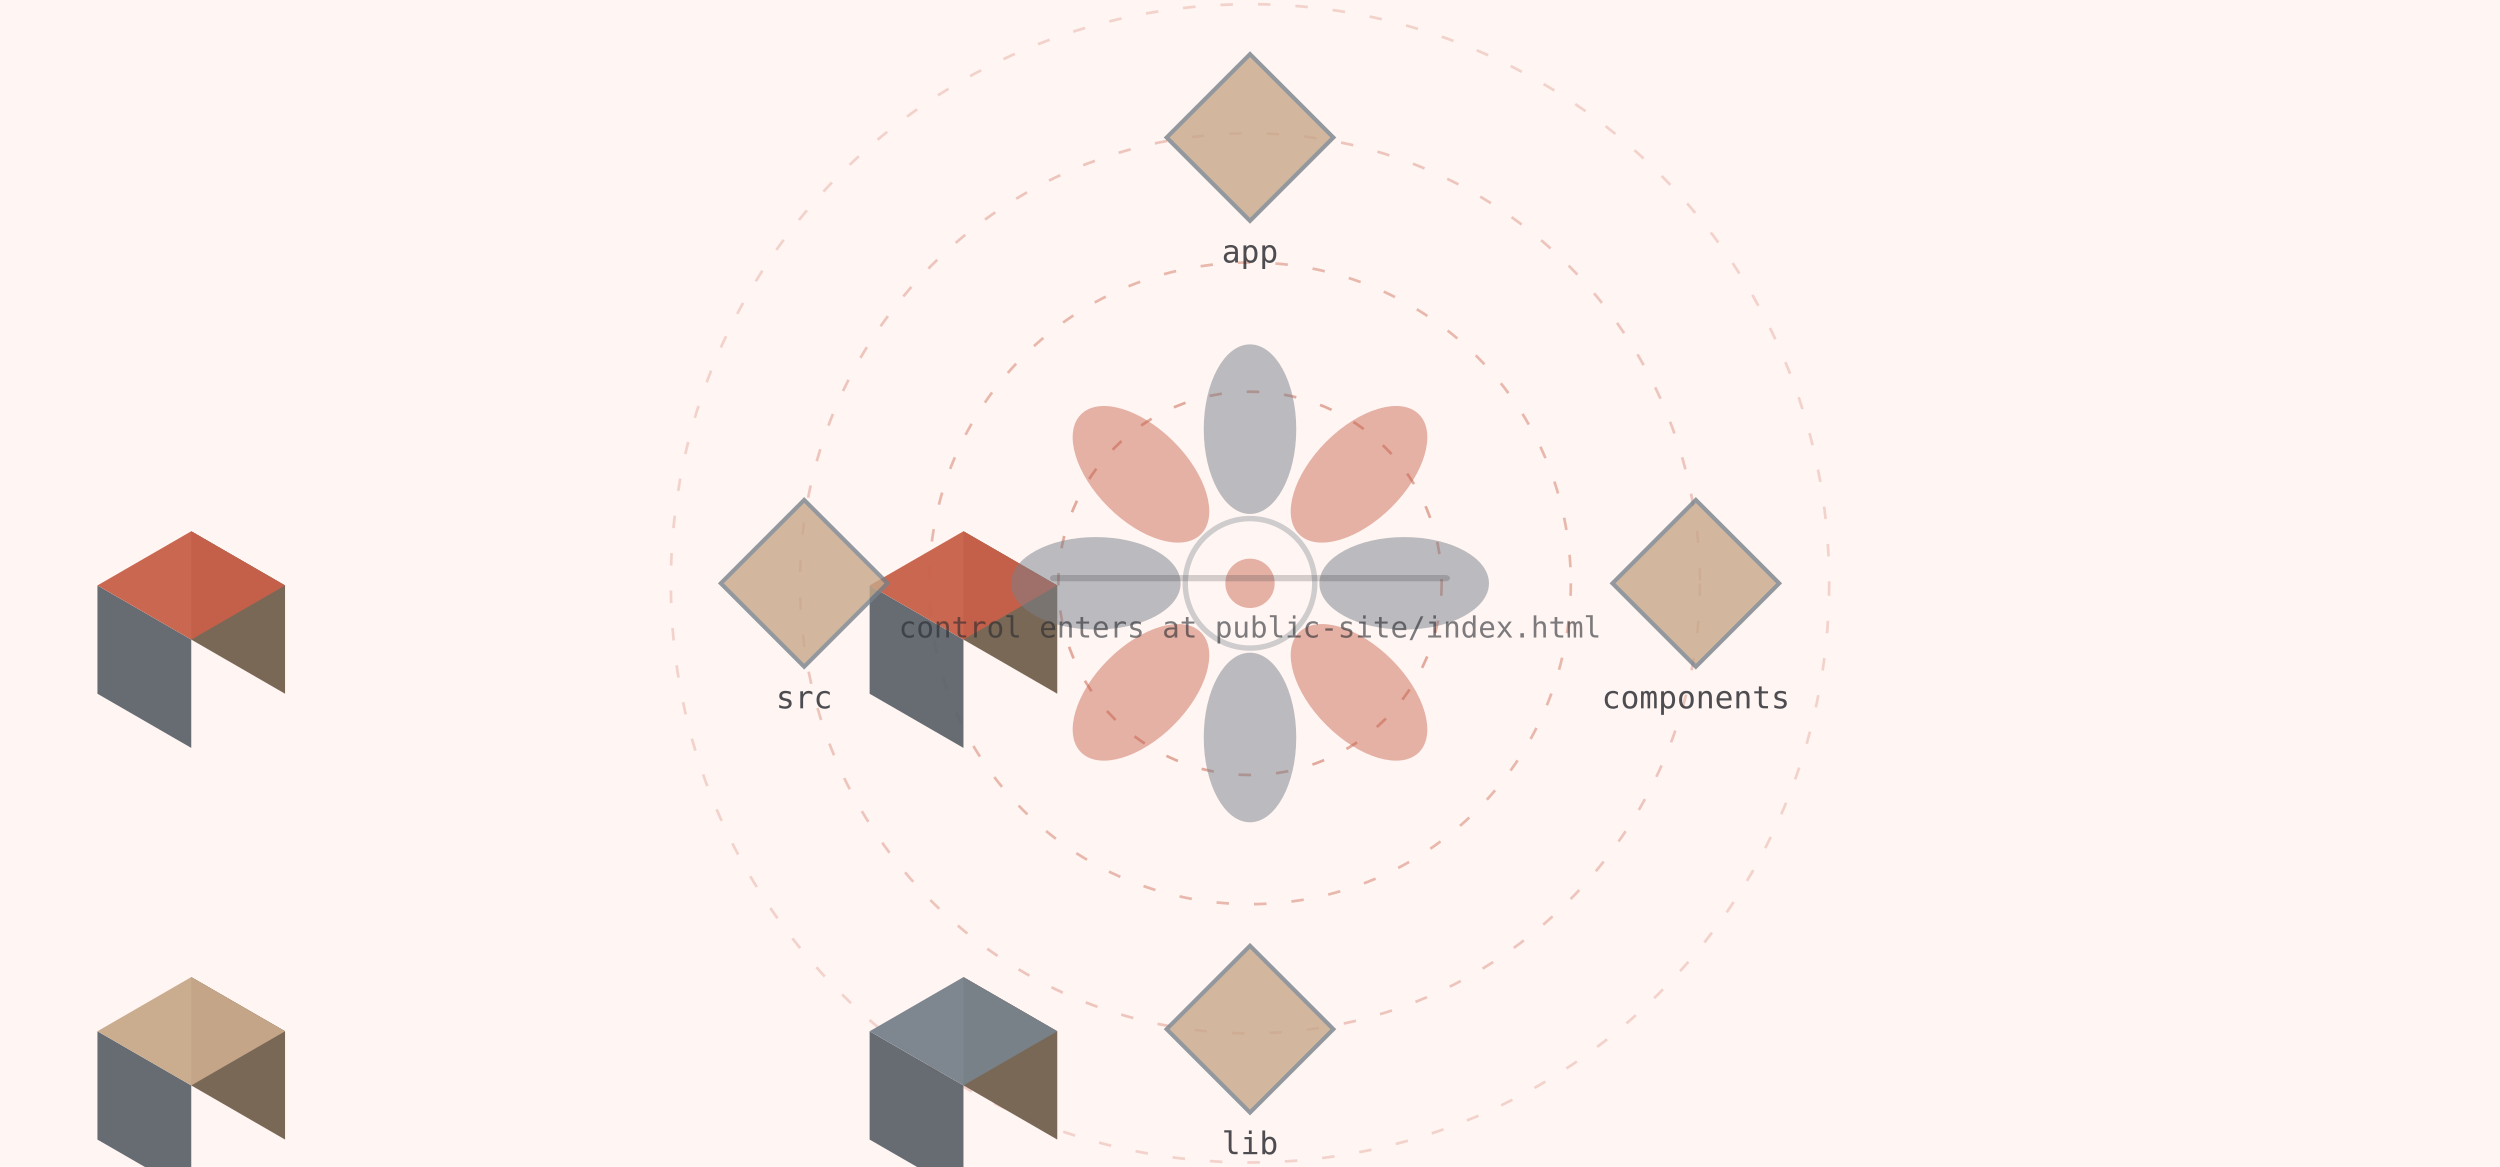
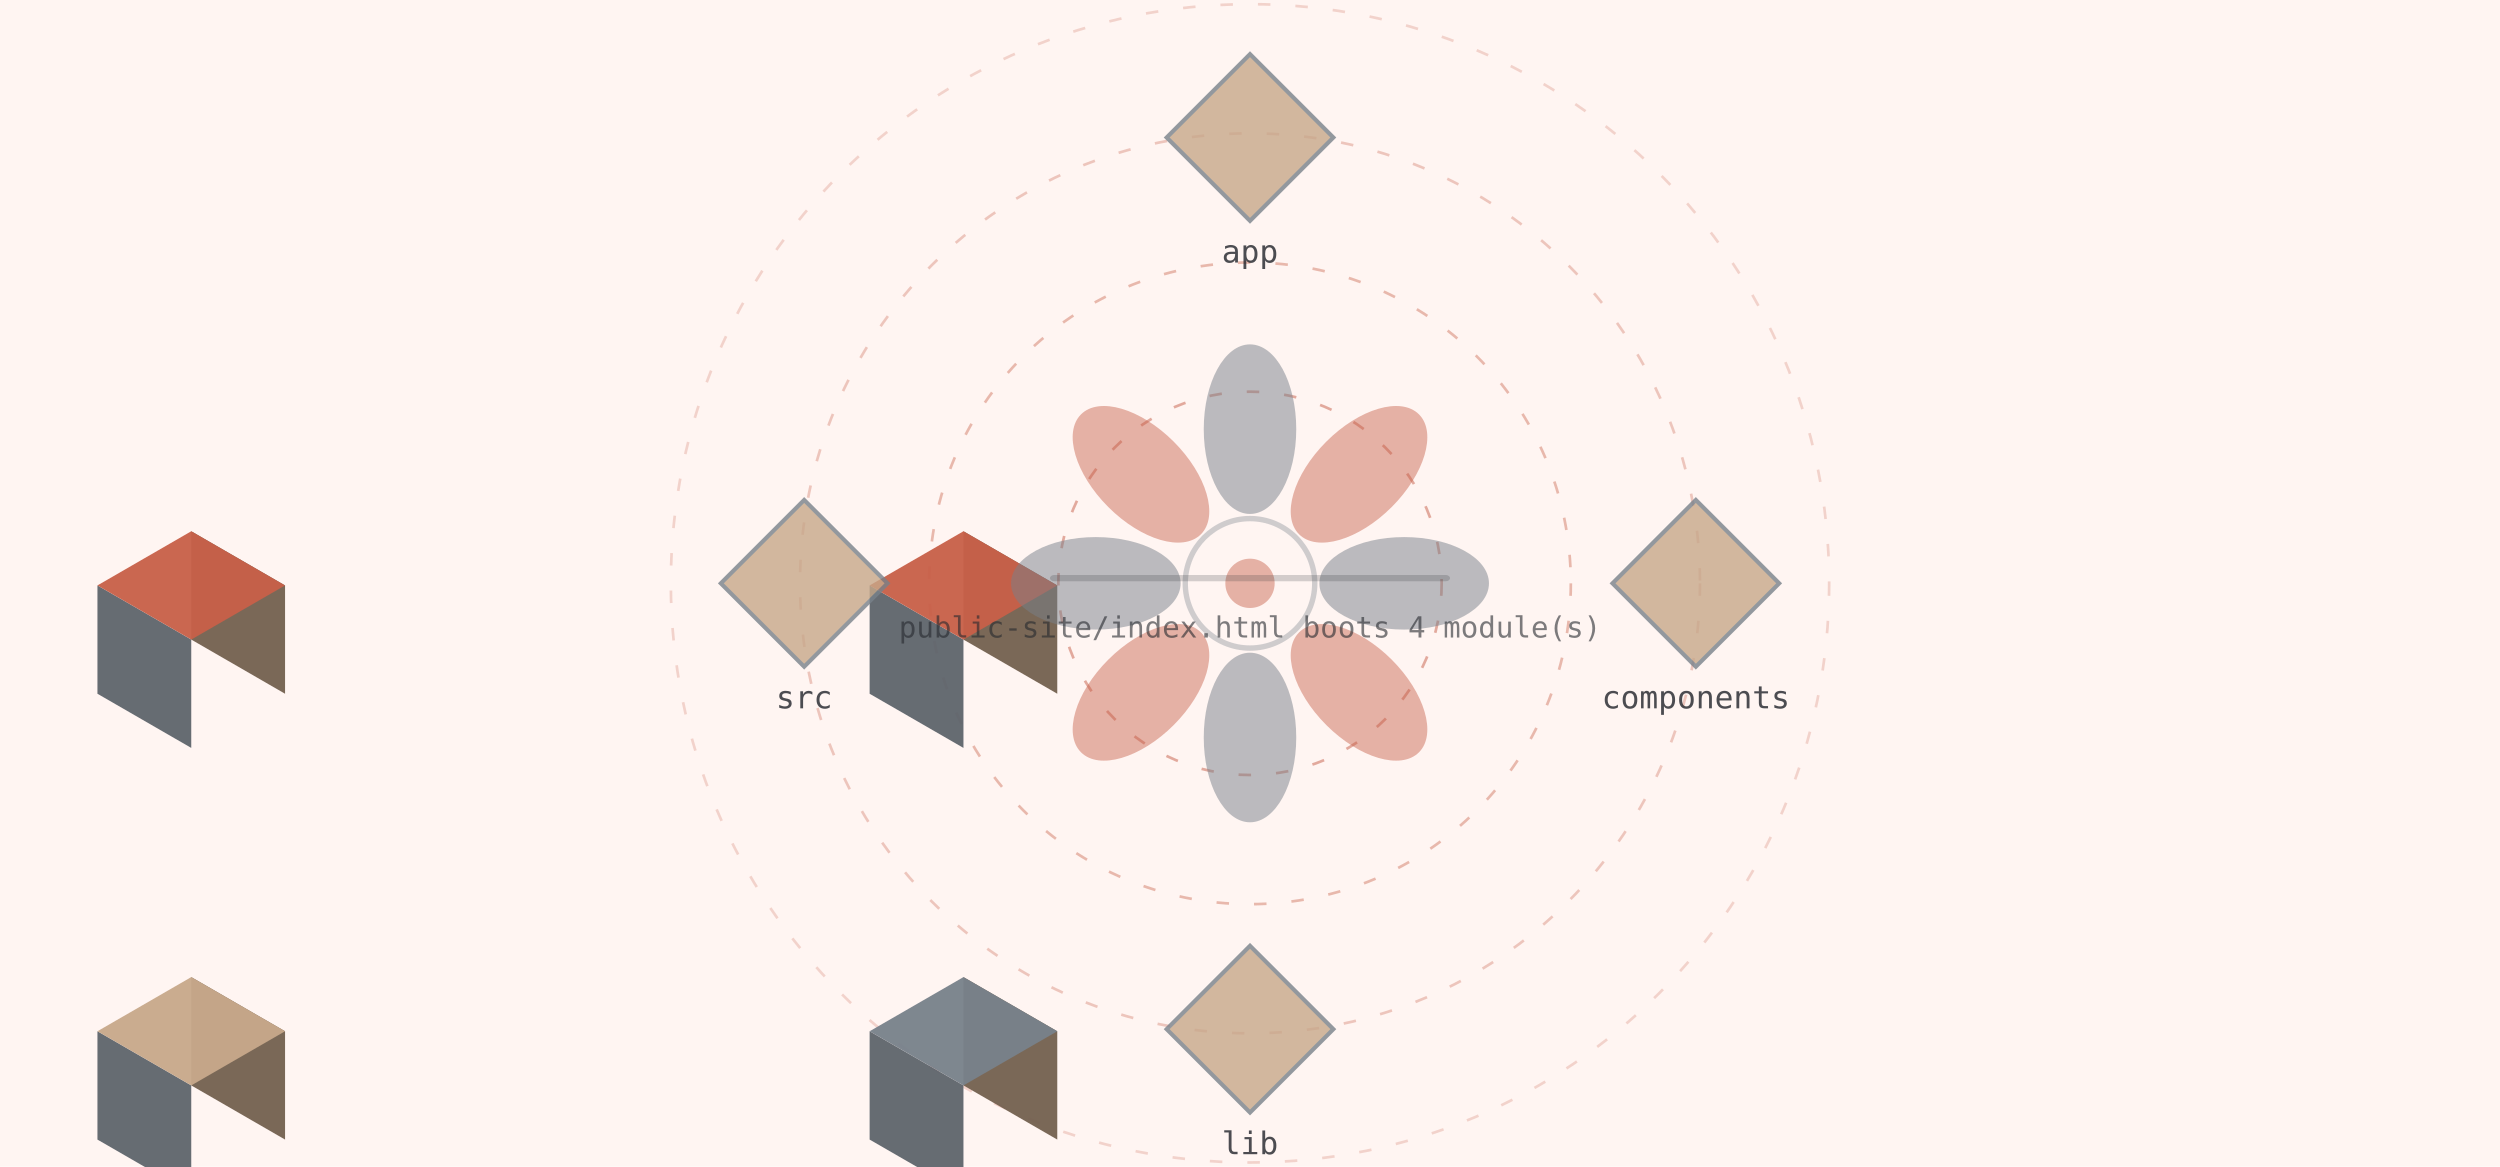
<svg xmlns="http://www.w3.org/2000/svg" viewBox="0 0 1200 560" width="1200" height="560" role="img" aria-label="fastprocure-ai workflow">
  <rect width="1200" height="560" fill="#fff5f2" />
  <defs>
    <linearGradient id="gk" x1="0" y1="0" x2="1" y2="1">
      <stop offset="0%" stop-color="#c75f48" />
      <stop offset="100%" stop-color="#78818a" />
    </linearGradient>
  </defs>
  <circle cx="600.00" cy="280.00" r="92.00" fill="none" stroke="rgba(199,95,72,0.500)" stroke-width="1.30" opacity="1.00" stroke-dasharray="6 12" />
  <g>
    <circle cx="600.00" cy="280.00" r="92.00" fill="none" stroke="#c7a88a" stroke-width="2.60" opacity="0.00" />
    <animate attributeName="opacity" values="0;0.85;0" dur="13.2s" begin="0.0s" repeatCount="indefinite" />
  </g>
  <circle cx="600.00" cy="280.00" r="154.00" fill="none" stroke="rgba(199,95,72,0.410)" stroke-width="1.30" opacity="1.00" stroke-dasharray="6 12" />
  <g>
    <circle cx="600.00" cy="280.00" r="154.00" fill="none" stroke="#c7a88a" stroke-width="2.60" opacity="0.00" />
    <animate attributeName="opacity" values="0;0.85;0" dur="13.2s" begin="0.6s" repeatCount="indefinite" />
  </g>
  <circle cx="600.00" cy="280.00" r="216.00" fill="none" stroke="rgba(199,95,72,0.320)" stroke-width="1.30" opacity="1.00" stroke-dasharray="6 12" />
  <g>
    <circle cx="600.00" cy="280.00" r="216.00" fill="none" stroke="#c7a88a" stroke-width="2.60" opacity="0.00" />
    <animate attributeName="opacity" values="0;0.85;0" dur="13.2s" begin="1.2s" repeatCount="indefinite" />
  </g>
  <circle cx="600.00" cy="280.00" r="278.00" fill="none" stroke="rgba(199,95,72,0.230)" stroke-width="1.30" opacity="1.00" stroke-dasharray="6 12" />
  <g>
    <circle cx="600.00" cy="280.00" r="278.00" fill="none" stroke="#c7a88a" stroke-width="2.60" opacity="0.00" />
    <animate attributeName="opacity" values="0;0.85;0" dur="13.2s" begin="1.8s" repeatCount="indefinite" />
  </g>
  <polygon points="462.46,307.00 507.49,333.00 507.49,281.00 462.46,255.00" fill="#736150" opacity="0.95" />
  <polygon points="417.42,333.00 462.46,359.00 462.46,307.00 417.42,281.00" fill="#5e656c" opacity="0.95" />
  <polygon points="462.46,255.00 507.49,281.00 462.46,307.00 417.42,281.00" fill="#c75f48" opacity="0.95" />
  <text x="600" y="126" font-family="ui-monospace,Menlo,monospace" font-size="15" fill="rgba(37,40,46,0.820)" text-anchor="middle">app</text>
  <g>
    <polygon points="600.00,26.00 640.00,66.00 600.00,106.00 560.00,66.00" fill="#c7a88a" opacity="0.80" stroke="#78818a" stroke-width="2" />
    <animate attributeName="opacity" values="0.25;1.0;0.25" dur="13.2s" begin="0.0s" repeatCount="indefinite" />
  </g>
  <polygon points="462.46,521.00 507.49,547.00 507.49,495.00 462.46,469.00" fill="#736150" opacity="0.95" />
  <polygon points="417.42,547.00 462.46,573.00 462.46,521.00 417.42,495.00" fill="#5e656c" opacity="0.95" />
  <polygon points="462.46,469.00 507.49,495.00 462.46,521.00 417.42,495.00" fill="#78818a" opacity="0.95" />
  <text x="814" y="340" font-family="ui-monospace,Menlo,monospace" font-size="15" fill="rgba(37,40,46,0.820)" text-anchor="middle">components</text>
  <g>
    <polygon points="814.00,240.00 854.00,280.00 814.00,320.00 774.00,280.00" fill="#c7a88a" opacity="0.80" stroke="#78818a" stroke-width="2" />
    <animate attributeName="opacity" values="0.25;1.0;0.25" dur="13.2s" begin="3.3s" repeatCount="indefinite" />
  </g>
  <polygon points="91.80,521.00 136.83,547.00 136.83,495.00 91.80,469.00" fill="#736150" opacity="0.95" />
  <polygon points="46.77,547.00 91.80,573.00 91.80,521.00 46.77,495.00" fill="#5e656c" opacity="0.95" />
  <polygon points="91.80,469.00 136.83,495.00 91.80,521.00 46.77,495.00" fill="#c7a88a" opacity="0.95" />
  <text x="600" y="554" font-family="ui-monospace,Menlo,monospace" font-size="15" fill="rgba(37,40,46,0.820)" text-anchor="middle">lib</text>
  <g>
    <polygon points="600.00,454.00 640.00,494.00 600.00,534.00 560.00,494.00" fill="#c7a88a" opacity="0.80" stroke="#78818a" stroke-width="2" />
    <animate attributeName="opacity" values="0.25;1.0;0.25" dur="13.2s" begin="6.6s" repeatCount="indefinite" />
  </g>
  <polygon points="91.80,307.00 136.83,333.00 136.83,281.00 91.80,255.00" fill="#736150" opacity="0.95" />
  <polygon points="46.77,333.00 91.80,359.00 91.80,307.00 46.77,281.00" fill="#5e656c" opacity="0.95" />
  <polygon points="91.80,255.00 136.83,281.00 91.80,307.00 46.77,281.00" fill="#c75f48" opacity="0.95" />
  <text x="386" y="340" font-family="ui-monospace,Menlo,monospace" font-size="15" fill="rgba(37,40,46,0.820)" text-anchor="middle">src</text>
  <g>
    <polygon points="386.00,240.00 426.00,280.00 386.00,320.00 346.00,280.00" fill="#c7a88a" opacity="0.80" stroke="#78818a" stroke-width="2" />
    <animate attributeName="opacity" values="0.25;1.0;0.25" dur="13.2s" begin="9.9s" repeatCount="indefinite" />
  </g>
  <ellipse cx="600.00" cy="206.00" rx="22.20" ry="40.70" fill="rgba(120,129,138,0.500)" opacity="1.00" transform="rotate(0.0 600.00 206.00)" />
  <ellipse cx="652.33" cy="227.67" rx="22.20" ry="40.70" fill="rgba(199,95,72,0.450)" opacity="1.00" transform="rotate(45.0 652.33 227.67)" />
  <ellipse cx="674.00" cy="280.00" rx="22.20" ry="40.70" fill="rgba(120,129,138,0.500)" opacity="1.00" transform="rotate(90.0 674.00 280.00)" />
  <ellipse cx="652.33" cy="332.33" rx="22.20" ry="40.70" fill="rgba(199,95,72,0.450)" opacity="1.00" transform="rotate(135.0 652.33 332.33)" />
  <ellipse cx="600.00" cy="354.00" rx="22.20" ry="40.70" fill="rgba(120,129,138,0.500)" opacity="1.00" transform="rotate(180.0 600.00 354.00)" />
  <ellipse cx="547.67" cy="332.33" rx="22.20" ry="40.70" fill="rgba(199,95,72,0.450)" opacity="1.00" transform="rotate(225.0 547.67 332.33)" />
  <ellipse cx="526.00" cy="280.00" rx="22.20" ry="40.70" fill="rgba(120,129,138,0.500)" opacity="1.00" transform="rotate(270.0 526.00 280.00)" />
  <ellipse cx="547.67" cy="227.67" rx="22.20" ry="40.70" fill="rgba(199,95,72,0.450)" opacity="1.00" transform="rotate(315.0 547.67 227.67)" />
  <circle cx="600.00" cy="280.00" r="31.08" fill="none" stroke="rgba(120,129,138,0.500)" stroke-width="2.59" opacity="0.70" />
  <circle cx="600.00" cy="280.00" r="11.84" fill="rgba(199,95,72,0.450)" opacity="1.00" />
  <rect x="504.00" y="276.00" width="192.00" height="3.00" rx="2.00" fill="rgba(37,40,46,0.200)" opacity="1.00" />
-   <text x="600" y="306" font-family="ui-monospace,Menlo,monospace" font-size="14" fill="rgba(37,40,46,0.600)" text-anchor="middle">control enters at public-site/index.html</text>
+   <text x="600" y="306" font-family="ui-monospace,Menlo,monospace" font-size="14" fill="rgba(37,40,46,0.600)" text-anchor="middle">public-site/index.html boots 4 module(s)</text>
</svg>
